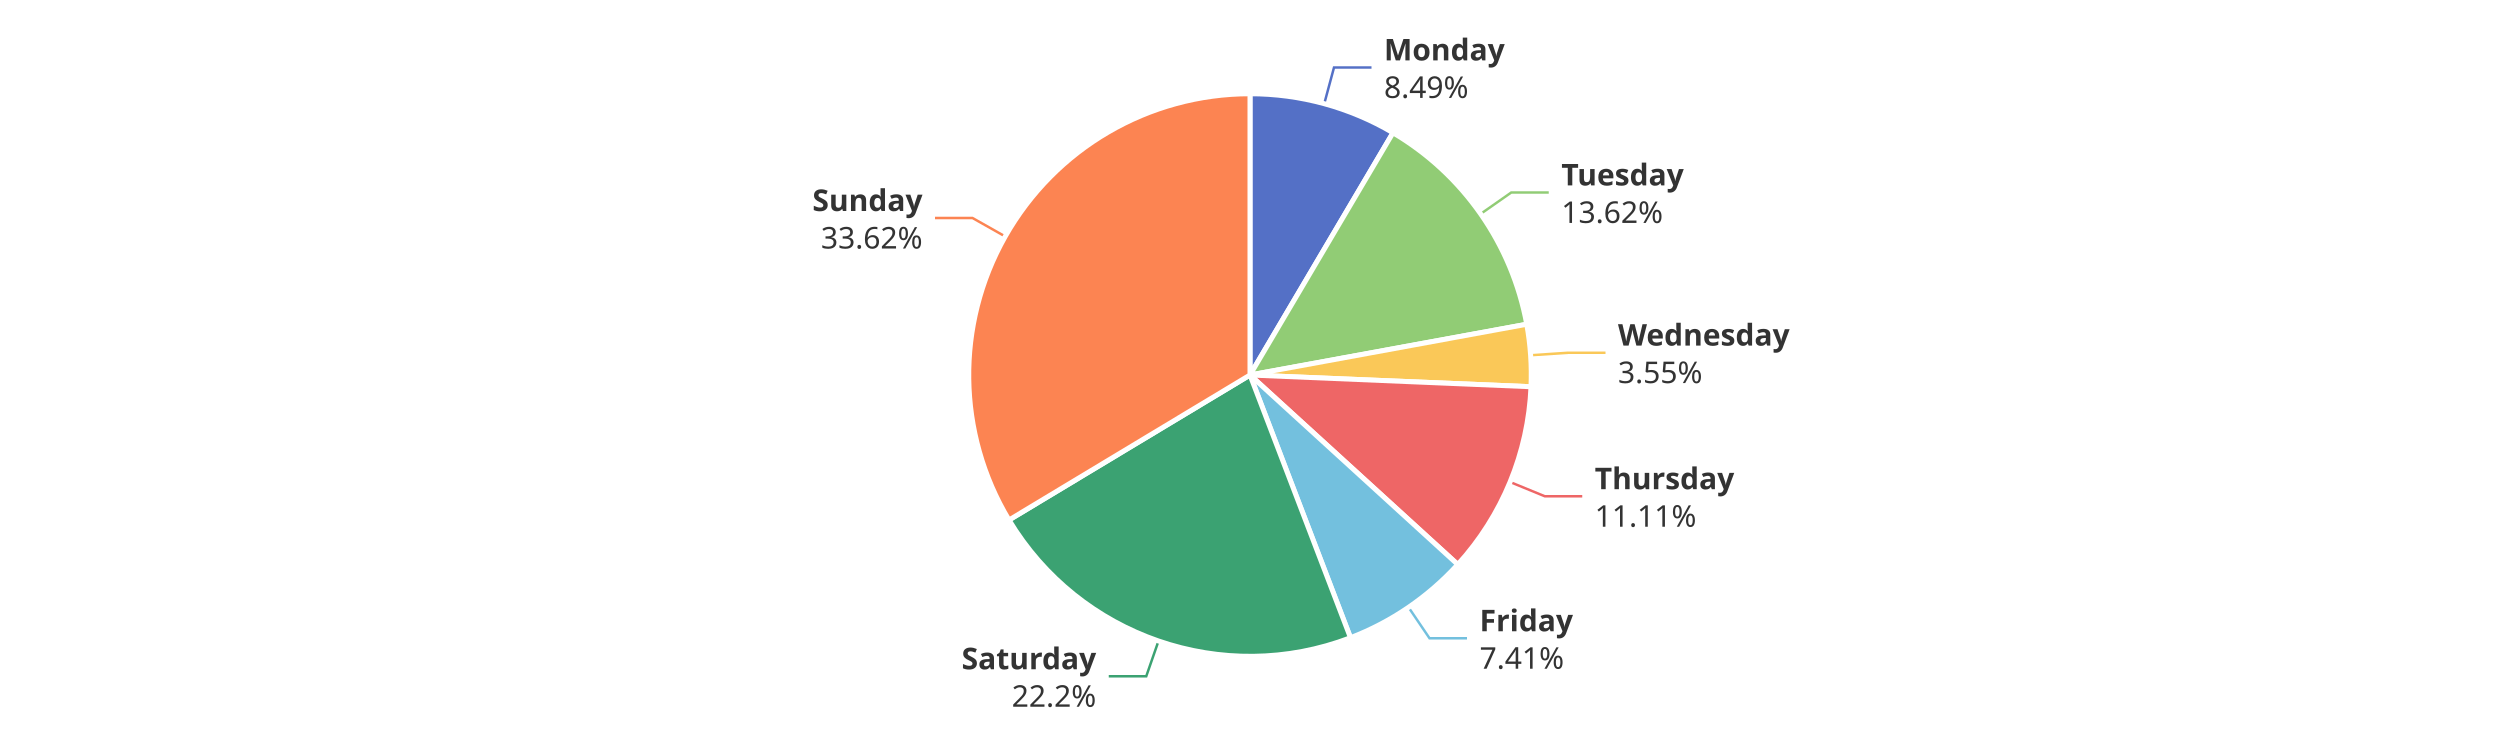
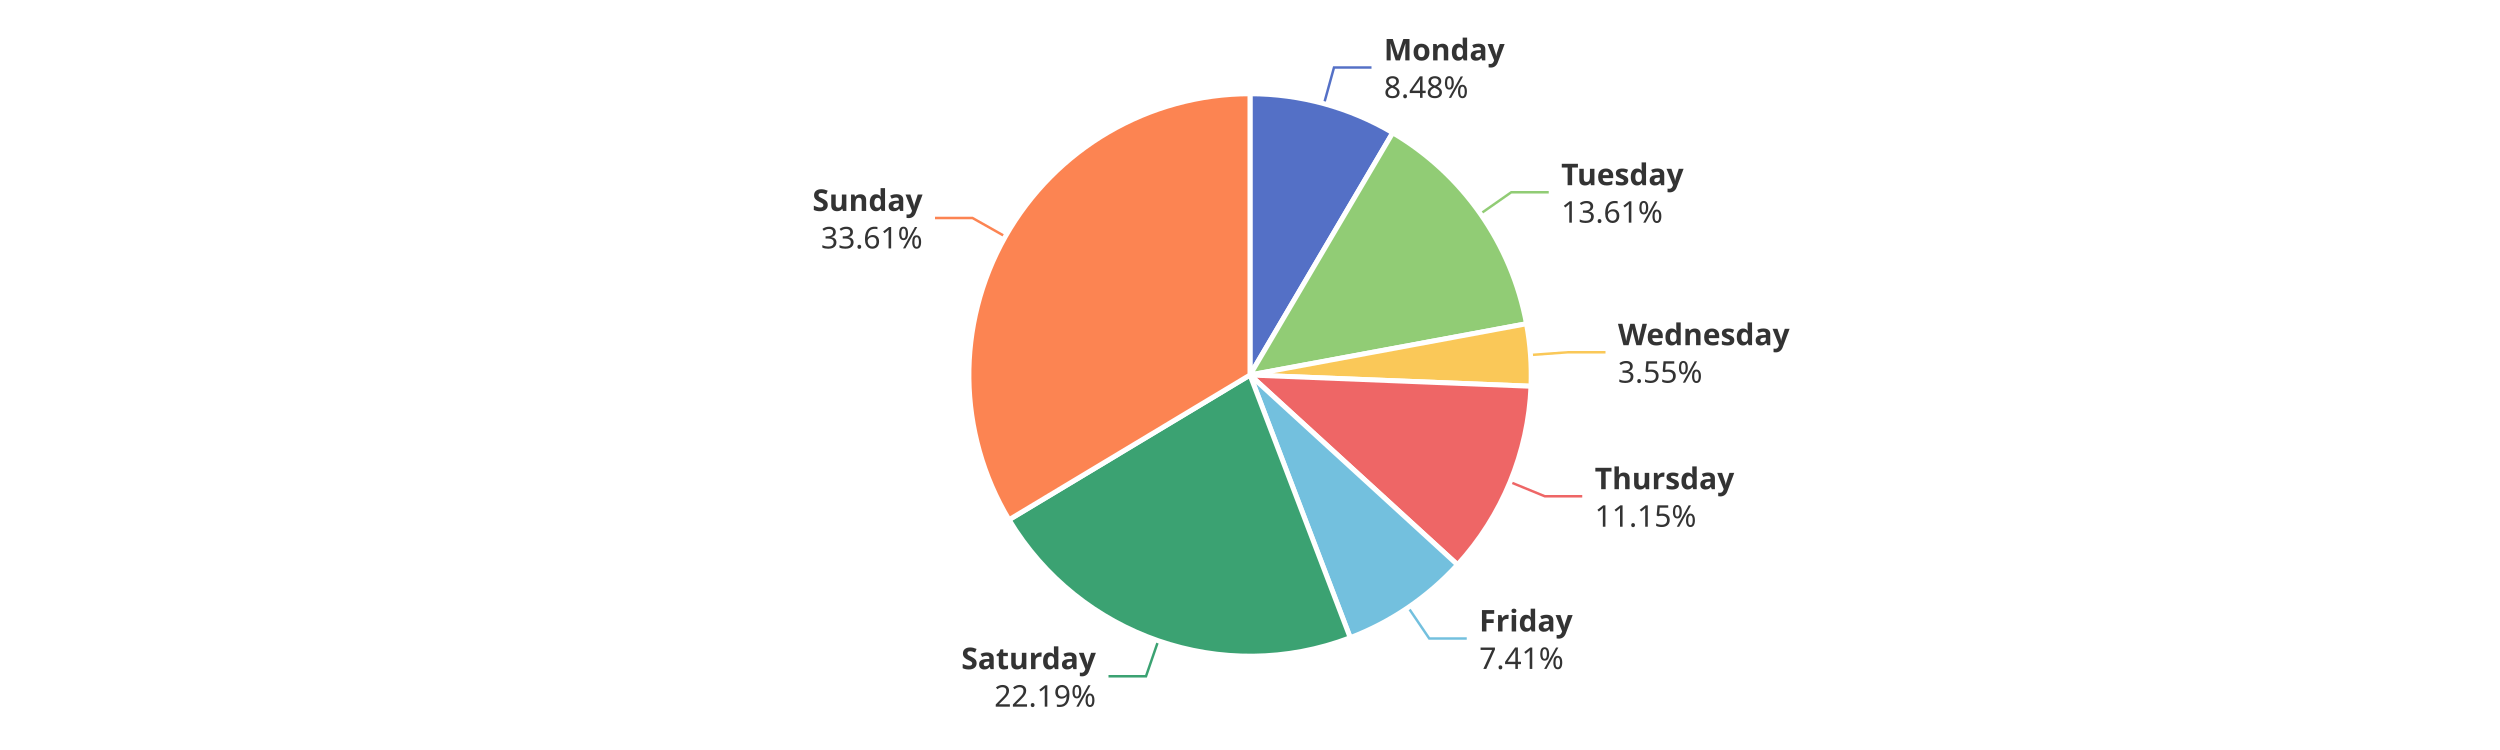
<svg xmlns="http://www.w3.org/2000/svg" width="1000" height="300" version="1.1" baseProfile="full" viewBox="0 0 1000 300">
  <rect width="1000" height="300" x="0" y="0" id="0" fill="#ffffff" />
-   <polyline points="529.7 41.5 533.6 27 548.6 27" fill="none" stroke="#5470c6" />
-   <polyline points="592.2 85.6 604.5 77 619.5 77" fill="none" stroke="#91cc75" />
-   <polyline points="612.2 142.1 627.2 141.1 642.2 141.1" fill="none" stroke="#fac858" />
+   <polyline points="529.6 41.5 533.6 27 548.6 27" fill="none" stroke="#5470c6" />
+   <polyline points="592.2 85.5 604.5 76.9 619.5 76.9" fill="none" stroke="#91cc75" />
+   <polyline points="612.2 142 627.2 140.9 642.2 140.9" fill="none" stroke="#fac858" />
  <polyline points="604 192.8 617.9 198.5 632.9 198.5" fill="none" stroke="#ee6666" />
-   <polyline points="563.4 242.9 571.8 255.3 586.8 255.3" fill="none" stroke="#73c0de" />
-   <polyline points="463.4 256.4 458.5 270.5 443.5 270.5" fill="none" stroke="#3ba272" />
+   <polyline points="563.3 243 571.7 255.4 586.7 255.4" fill="none" stroke="#73c0de" />
+   <polyline points="463.3 256.3 458.4 270.5 443.4 270.5" fill="none" stroke="#3ba272" />
  <polyline points="402.1 94.6 389 87.2 374 87.2" fill="none" stroke="#fc8452" />
-   <path d="M500 37.5A112.5 112.5 0 0 1 557.2 53.1L500 150Z" fill="#5470c6" stroke="#fff" stroke-width="2" stroke-linejoin="round" />
-   <path d="M557.2 53.1A112.5 112.5 0 0 1 610.7 129.7L500 150Z" fill="#91cc75" stroke="#fff" stroke-width="2" stroke-linejoin="round" />
-   <path d="M610.7 129.7A112.5 112.5 0 0 1 612.4 154.7L500 150Z" fill="#fac858" stroke="#fff" stroke-width="2" stroke-linejoin="round" />
-   <path d="M612.4 154.7A112.5 112.5 0 0 1 583.1 225.8L500 150Z" fill="#ee6666" stroke="#fff" stroke-width="2" stroke-linejoin="round" />
-   <path d="M583.1 225.8A112.5 112.5 0 0 1 540.2 255.1L500 150Z" fill="#73c0de" stroke="#fff" stroke-width="2" stroke-linejoin="round" />
-   <path d="M540.2 255.1A112.5 112.5 0 0 1 403.6 208L500 150Z" fill="#3ba272" stroke="#fff" stroke-width="2" stroke-linejoin="round" />
-   <path d="M403.6 208A112.5 112.5 0 0 1 500 37.5L500 150Z" fill="#fc8452" stroke="#fff" stroke-width="2" stroke-linejoin="round" />
-   <path d="M0 -15l42.8 0l0 30l-42.8 0Z" transform="translate(553.6052 27.0084)" fill="none" />
-   <text dominant-baseline="central" text-anchor="start" style="font-size:12px;font-family:sans-serif;font-weight:bold;" y="-7.5" transform="translate(553.6052 27.0084)" fill="#333" stroke="rgb(255,255,255)" stroke-width="2" paint-order="stroke" stroke-miterlimit="2">Monday</text>
-   <text dominant-baseline="central" text-anchor="start" style="font-size:12px;font-family:sans-serif;" y="7.5" transform="translate(553.6052 27.0084)" fill="#333" stroke="rgb(255,255,255)" stroke-width="2" paint-order="stroke" stroke-miterlimit="2">8.49%</text>
-   <path d="M0 -15l46.2 0l0 30l-46.2 0Z" transform="translate(624.5439 77.0149)" fill="none" />
-   <text dominant-baseline="central" text-anchor="start" style="font-size:12px;font-family:sans-serif;font-weight:bold;" y="-7.5" transform="translate(624.5439 77.0149)" fill="#333" stroke="rgb(255,255,255)" stroke-width="2" paint-order="stroke" stroke-miterlimit="2">Tuesday</text>
-   <text dominant-baseline="central" text-anchor="start" style="font-size:12px;font-family:sans-serif;" y="7.5" transform="translate(624.5439 77.0149)" fill="#333" stroke="rgb(255,255,255)" stroke-width="2" paint-order="stroke" stroke-miterlimit="2">13.62%</text>
-   <path d="M0 -15l63.6 0l0 30l-63.6 0Z" transform="translate(647.1872 141.075)" fill="none" />
-   <text dominant-baseline="central" text-anchor="start" style="font-size:12px;font-family:sans-serif;font-weight:bold;" y="-7.5" transform="translate(647.1872 141.075)" fill="#333" stroke="rgb(255,255,255)" stroke-width="2" paint-order="stroke" stroke-miterlimit="2">Wednesday</text>
-   <text dominant-baseline="central" text-anchor="start" style="font-size:12px;font-family:sans-serif;" y="7.5" transform="translate(647.1872 141.075)" fill="#333" stroke="rgb(255,255,255)" stroke-width="2" paint-order="stroke" stroke-miterlimit="2">3.55%</text>
+   <path d="M500 37.5A112.5 112.5 0 0 1 557.1 53.1L500 150Z" fill="#5470c6" stroke="#fff" stroke-width="2" stroke-linejoin="round" />
+   <path d="M557.1 53.1A112.5 112.5 0 0 1 610.6 129.5L500 150Z" fill="#91cc75" stroke="#fff" stroke-width="2" stroke-linejoin="round" />
+   <path d="M610.6 129.5A112.5 112.5 0 0 1 612.4 154.5L500 150Z" fill="#fac858" stroke="#fff" stroke-width="2" stroke-linejoin="round" />
+   <path d="M612.4 154.5A112.5 112.5 0 0 1 583 225.9L500 150Z" fill="#ee6666" stroke="#fff" stroke-width="2" stroke-linejoin="round" />
+   <path d="M583 225.9A112.5 112.5 0 0 1 540.1 255.1L500 150Z" fill="#73c0de" stroke="#fff" stroke-width="2" stroke-linejoin="round" />
+   <path d="M540.1 255.1A112.5 112.5 0 0 1 403.6 207.9L500 150Z" fill="#3ba272" stroke="#fff" stroke-width="2" stroke-linejoin="round" />
+   <path d="M403.6 207.9A112.5 112.5 0 0 1 500 37.5L500 150Z" fill="#fc8452" stroke="#fff" stroke-width="2" stroke-linejoin="round" />
+   <path d="M0 -15l42.8 0l0 30l-42.8 0Z" transform="translate(553.5665 26.9978)" fill="none" />
+   <text dominant-baseline="central" text-anchor="start" style="font-size:12px;font-family:sans-serif;font-weight:bold;" y="-7.5" transform="translate(553.5665 26.9978)" fill="#333" stroke="rgb(255,255,255)" stroke-width="2" paint-order="stroke" stroke-miterlimit="2">Monday</text>
+   <text dominant-baseline="central" text-anchor="start" style="font-size:12px;font-family:sans-serif;" y="7.5" transform="translate(553.5665 26.9978)" fill="#333" stroke="rgb(255,255,255)" stroke-width="2" paint-order="stroke" stroke-miterlimit="2">8.48%</text>
+   <path d="M0 -15l46.2 0l0 30l-46.2 0Z" transform="translate(624.4751 76.9164)" fill="none" />
+   <text dominant-baseline="central" text-anchor="start" style="font-size:12px;font-family:sans-serif;font-weight:bold;" y="-7.5" transform="translate(624.4751 76.9164)" fill="#333" stroke="rgb(255,255,255)" stroke-width="2" paint-order="stroke" stroke-miterlimit="2">Tuesday</text>
+   <text dominant-baseline="central" text-anchor="start" style="font-size:12px;font-family:sans-serif;" y="7.5" transform="translate(624.4751 76.9164)" fill="#333" stroke="rgb(255,255,255)" stroke-width="2" paint-order="stroke" stroke-miterlimit="2">13.61%</text>
+   <path d="M0 -15l63.6 0l0 30l-63.6 0Z" transform="translate(647.1759 140.9152)" fill="none" />
+   <text dominant-baseline="central" text-anchor="start" style="font-size:12px;font-family:sans-serif;font-weight:bold;" y="-7.5" transform="translate(647.1759 140.9152)" fill="#333" stroke="rgb(255,255,255)" stroke-width="2" paint-order="stroke" stroke-miterlimit="2">Wednesday</text>
+   <text dominant-baseline="central" text-anchor="start" style="font-size:12px;font-family:sans-serif;" y="7.5" transform="translate(647.1759 140.9152)" fill="#333" stroke="rgb(255,255,255)" stroke-width="2" paint-order="stroke" stroke-miterlimit="2">3.55%</text>
  <path d="M0 -15l50.2 0l0 30l-50.2 0Z" transform="translate(637.9017 198.533)" fill="none" />
  <text dominant-baseline="central" text-anchor="start" style="font-size:12px;font-family:sans-serif;font-weight:bold;" y="-7.5" transform="translate(637.9017 198.533)" fill="#333" stroke="rgb(255,255,255)" stroke-width="2" paint-order="stroke" stroke-miterlimit="2">Thursday</text>
-   <text dominant-baseline="central" text-anchor="start" style="font-size:12px;font-family:sans-serif;" y="7.5" transform="translate(637.9017 198.533)" fill="#333" stroke="rgb(255,255,255)" stroke-width="2" paint-order="stroke" stroke-miterlimit="2">11.11%</text>
-   <path d="M0 -15l34.2 0l0 30l-34.2 0Z" transform="translate(591.8312 255.3401)" fill="none" />
-   <text dominant-baseline="central" text-anchor="start" style="font-size:12px;font-family:sans-serif;font-weight:bold;" y="-7.5" transform="translate(591.8312 255.3401)" fill="#333" stroke="rgb(255,255,255)" stroke-width="2" paint-order="stroke" stroke-miterlimit="2">Friday</text>
-   <text dominant-baseline="central" text-anchor="start" style="font-size:12px;font-family:sans-serif;" y="7.5" transform="translate(591.8312 255.3401)" fill="#333" stroke="rgb(255,255,255)" stroke-width="2" paint-order="stroke" stroke-miterlimit="2">7.41%</text>
-   <path d="M-48.2 -15l48.2 0l0 30l-48.2 0Z" transform="translate(438.4732 270.5478)" fill="none" />
-   <text dominant-baseline="central" text-anchor="end" style="font-size:12px;font-family:sans-serif;font-weight:bold;" y="-7.5" transform="translate(438.4732 270.5478)" fill="#333" stroke="rgb(255,255,255)" stroke-width="2" paint-order="stroke" stroke-miterlimit="2">Saturday</text>
-   <text dominant-baseline="central" text-anchor="end" style="font-size:12px;font-family:sans-serif;" y="7.5" transform="translate(438.4732 270.5478)" fill="#333" stroke="rgb(255,255,255)" stroke-width="2" paint-order="stroke" stroke-miterlimit="2">22.2%</text>
-   <path d="M-40.9 -15l40.9 0l0 30l-40.9 0Z" transform="translate(369.0121 87.247)" fill="none" />
-   <text dominant-baseline="central" text-anchor="end" style="font-size:12px;font-family:sans-serif;font-weight:bold;" y="-7.5" transform="translate(369.0121 87.247)" fill="#333" stroke="rgb(255,255,255)" stroke-width="2" paint-order="stroke" stroke-miterlimit="2">Sunday</text>
-   <text dominant-baseline="central" text-anchor="end" style="font-size:12px;font-family:sans-serif;" y="7.5" transform="translate(369.0121 87.247)" fill="#333" stroke="rgb(255,255,255)" stroke-width="2" paint-order="stroke" stroke-miterlimit="2">33.62%</text>
+   <text dominant-baseline="central" text-anchor="start" style="font-size:12px;font-family:sans-serif;" y="7.5" transform="translate(637.9017 198.533)" fill="#333" stroke="rgb(255,255,255)" stroke-width="2" paint-order="stroke" stroke-miterlimit="2">11.15%</text>
+   <path d="M0 -15l34.2 0l0 30l-34.2 0Z" transform="translate(591.6988 255.4303)" fill="none" />
+   <text dominant-baseline="central" text-anchor="start" style="font-size:12px;font-family:sans-serif;font-weight:bold;" y="-7.5" transform="translate(591.6988 255.4303)" fill="#333" stroke="rgb(255,255,255)" stroke-width="2" paint-order="stroke" stroke-miterlimit="2">Friday</text>
+   <text dominant-baseline="central" text-anchor="start" style="font-size:12px;font-family:sans-serif;" y="7.5" transform="translate(591.6988 255.4303)" fill="#333" stroke="rgb(255,255,255)" stroke-width="2" paint-order="stroke" stroke-miterlimit="2">7.41%</text>
+   <path d="M-48.2 -15l48.2 0l0 30l-48.2 0Z" transform="translate(438.3596 270.5086)" fill="none" />
+   <text dominant-baseline="central" text-anchor="end" style="font-size:12px;font-family:sans-serif;font-weight:bold;" y="-7.5" transform="translate(438.3596 270.5086)" fill="#333" stroke="rgb(255,255,255)" stroke-width="2" paint-order="stroke" stroke-miterlimit="2">Saturday</text>
+   <text dominant-baseline="central" text-anchor="end" style="font-size:12px;font-family:sans-serif;" y="7.5" transform="translate(438.3596 270.5086)" fill="#333" stroke="rgb(255,255,255)" stroke-width="2" paint-order="stroke" stroke-miterlimit="2">22.19%</text>
+   <path d="M-40.9 -15l40.9 0l0 30l-40.9 0Z" transform="translate(369.0318 87.2121)" fill="none" />
+   <text dominant-baseline="central" text-anchor="end" style="font-size:12px;font-family:sans-serif;font-weight:bold;" y="-7.5" transform="translate(369.0318 87.2121)" fill="#333" stroke="rgb(255,255,255)" stroke-width="2" paint-order="stroke" stroke-miterlimit="2">Sunday</text>
+   <text dominant-baseline="central" text-anchor="end" style="font-size:12px;font-family:sans-serif;" y="7.5" transform="translate(369.0318 87.2121)" fill="#333" stroke="rgb(255,255,255)" stroke-width="2" paint-order="stroke" stroke-miterlimit="2">33.61%</text>
</svg>
